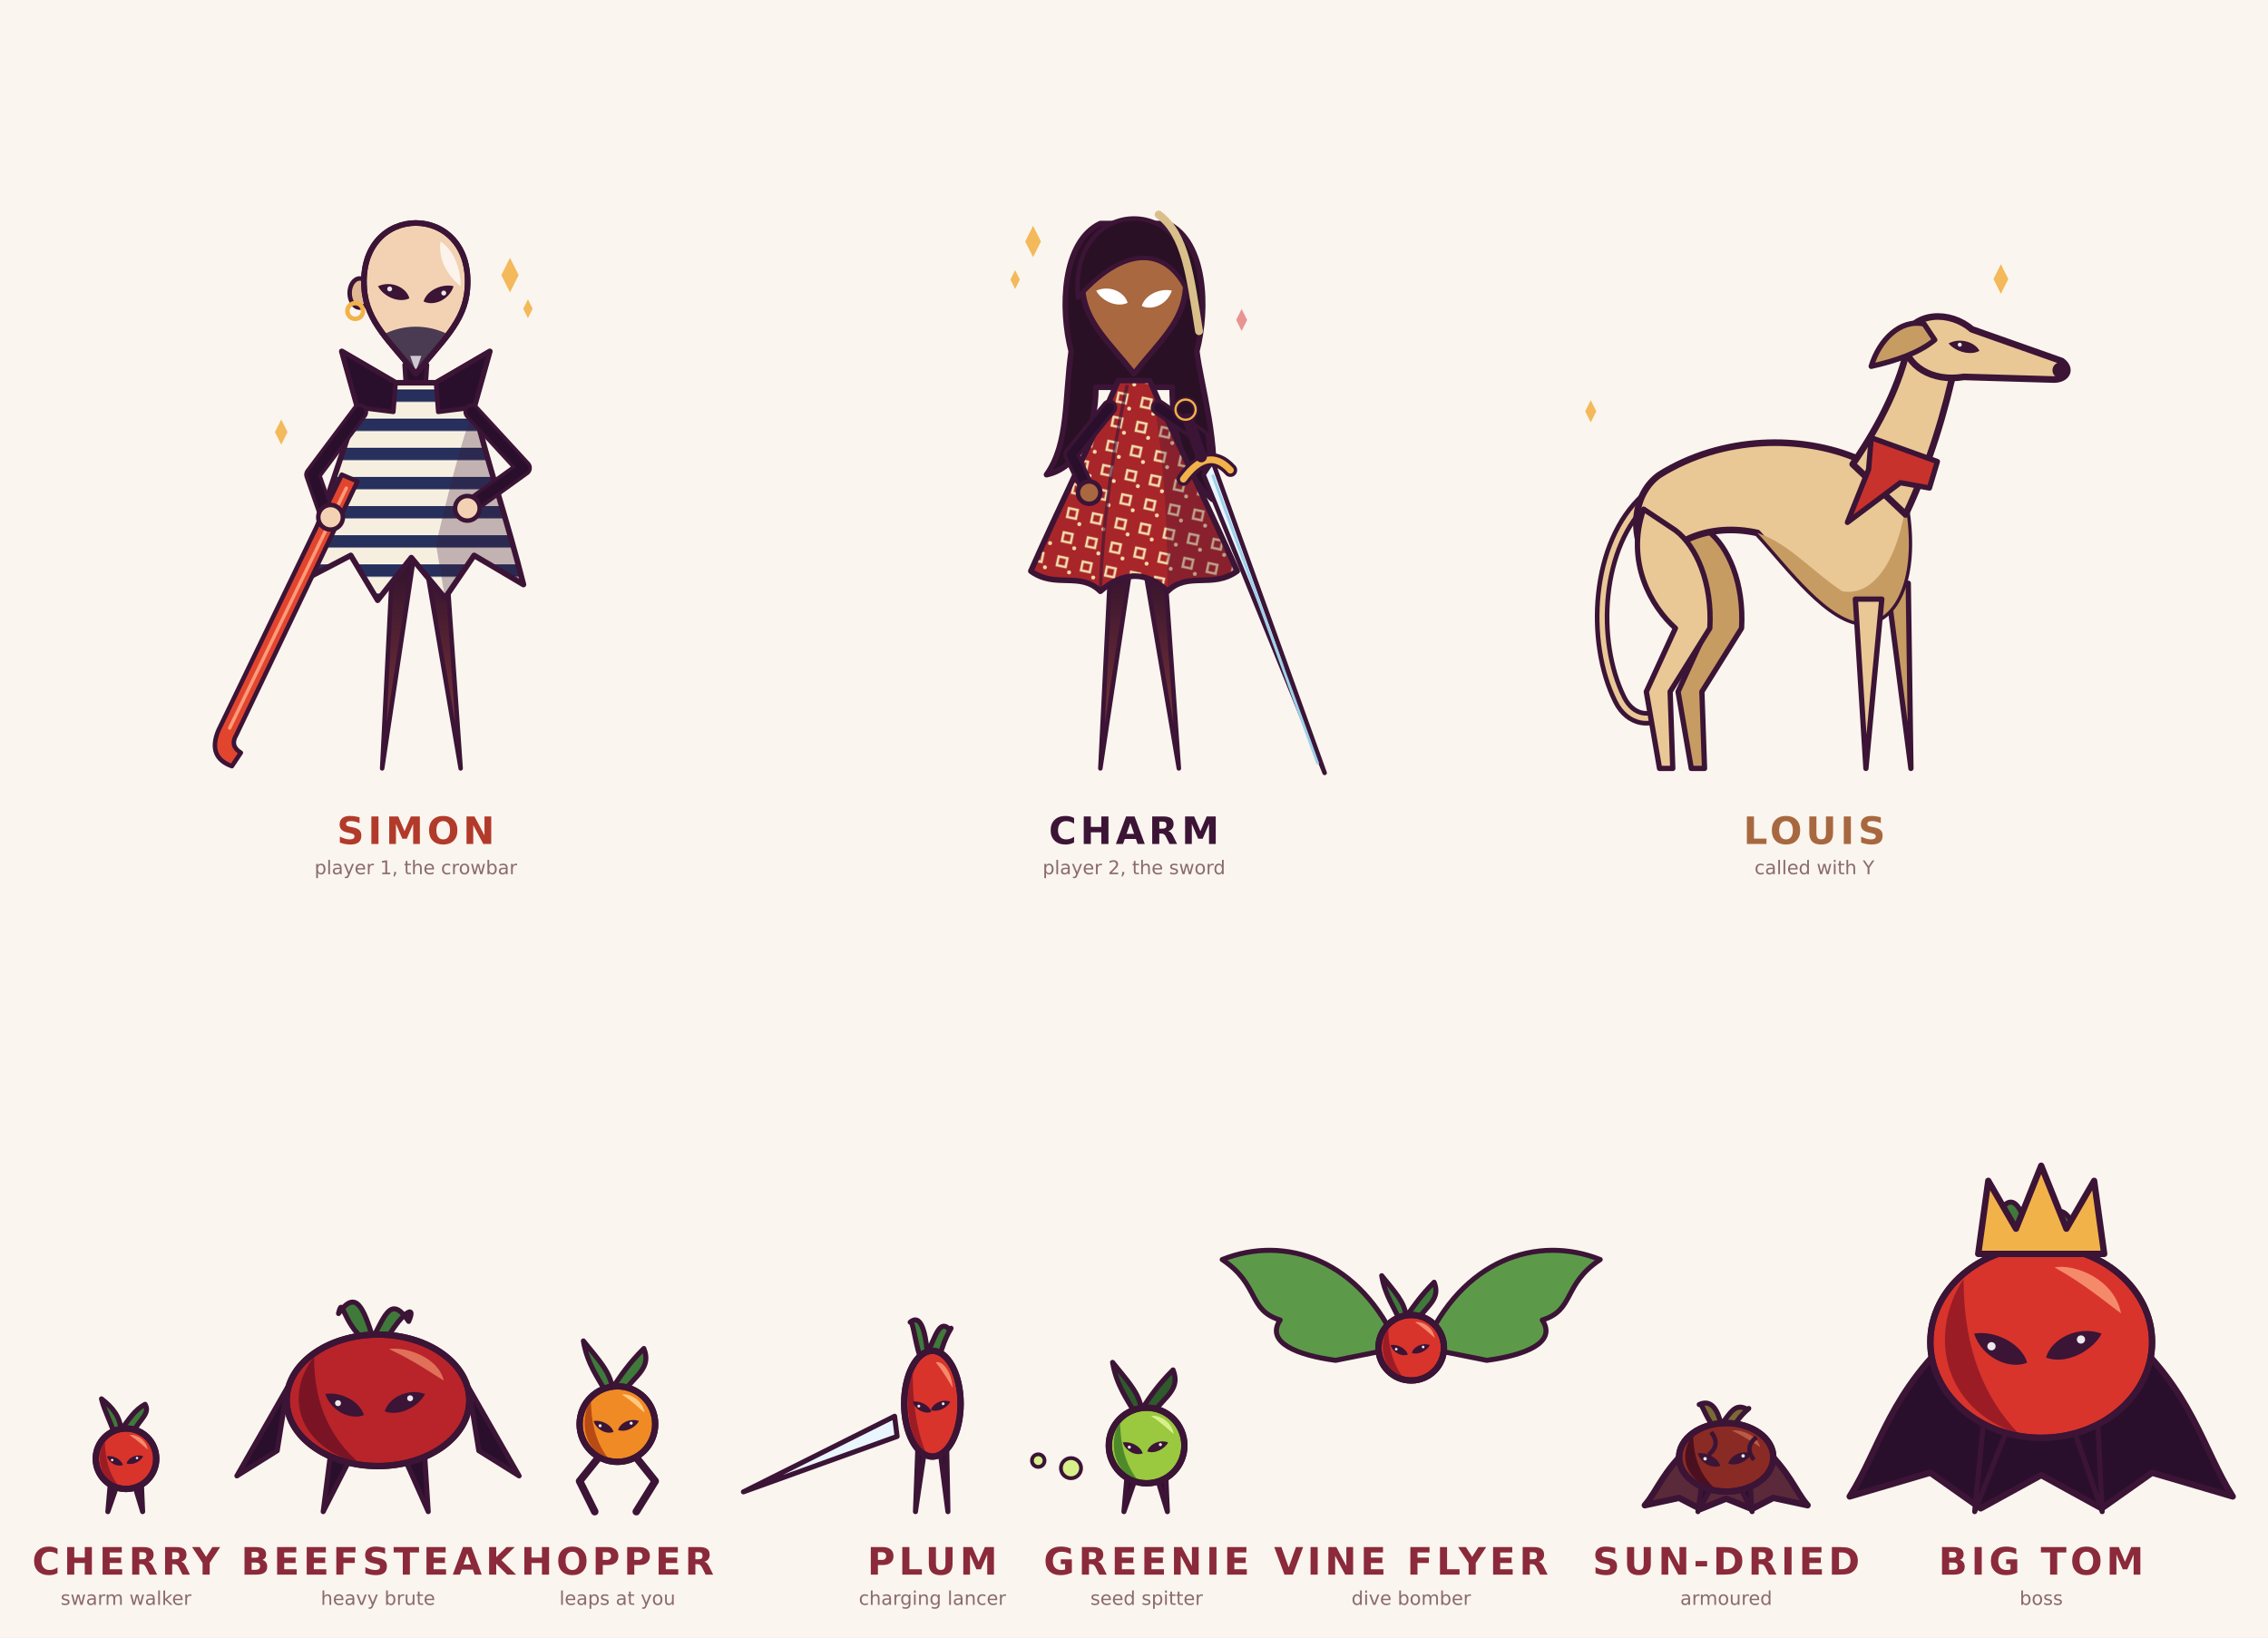
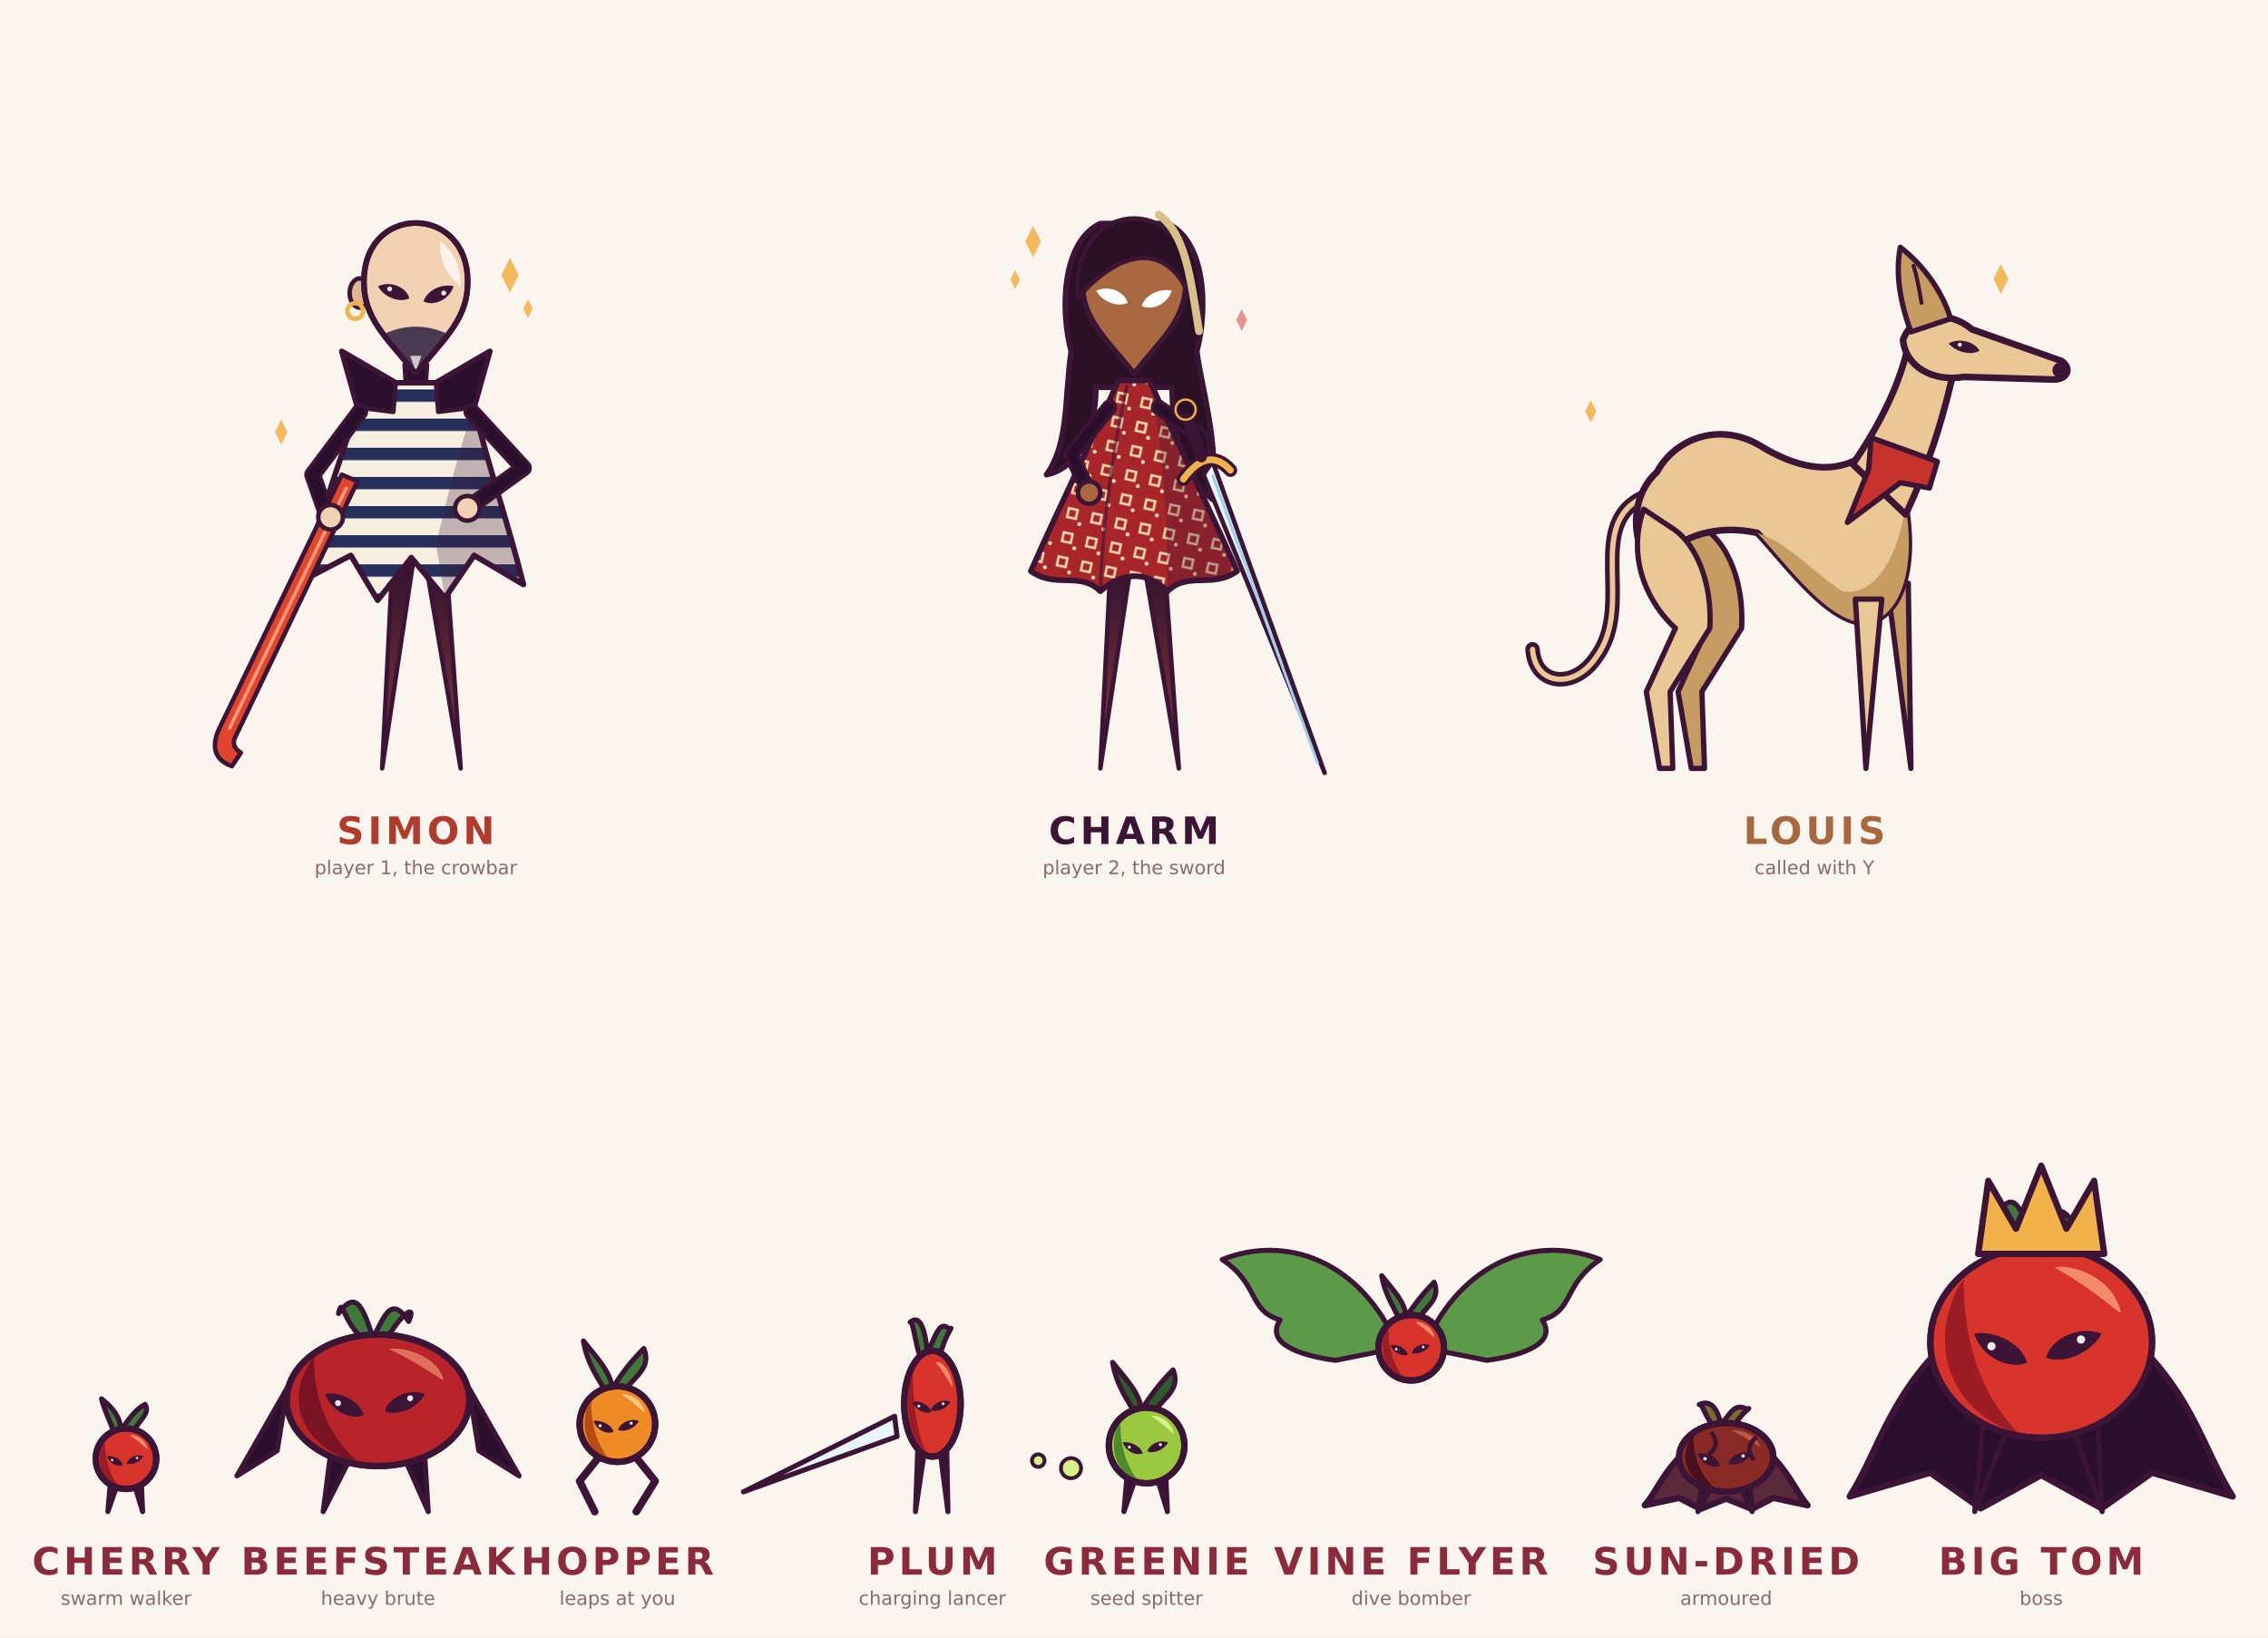
<svg xmlns="http://www.w3.org/2000/svg" viewBox="0 0 1800 1300" width="1800" height="1300" font-family="DejaVu Sans, Arial, sans-serif">
  <defs>
    <pattern id="br" width="10" height="26" patternUnits="userSpaceOnUse">
      <rect width="10" height="26" fill="#f6efe0" />
      <rect width="10" height="11" fill="#27305c" />
    </pattern>
    <pattern id="ch" width="22" height="22" patternUnits="userSpaceOnUse" patternTransform="rotate(12)">
      <rect width="22" height="22" fill="#a8262a" />
      <rect x="5" y="5" width="8" height="8" fill="none" stroke="#f1d6a8" stroke-width="2.2" />
      <circle cx="17" cy="17" r="1.8" fill="#f1d6a8" />
    </pattern>
    <linearGradient id="leg" x1="0" y1="0" x2="0" y2="1">
      <stop offset="0" stop-color="#2a0f2c" />
      <stop offset="1" stop-color="#8a3a3a" />
    </linearGradient>
  </defs>
  <rect width="1800" height="1300" fill="#faf5ee" />
  <g transform="translate(330,610) scale(0.89,0.89)">
    <path d="M-20,-200 L0,-200 L-30,0Z M6,-200 L26,-200 L40,0Z" fill="url(#leg)" stroke="#3b1436" stroke-width="4" stroke-linejoin="round" stroke-linecap="round" />
    <path d="M-10,-360 L10,-360 L8,-330 L-8,-330Z" fill="#2a0f2c" stroke="#3b1436" stroke-width="4" stroke-linejoin="round" stroke-linecap="round" />
    <path d="M-18,-344 L-66,-372 L-52,-322 C-72,-262 -88,-214 -104,-166 L-58,-190 L-34,-150 L-4,-188 L26,-152 L52,-190 L96,-164 C82,-220 64,-272 52,-322 L66,-372 L18,-344Z" fill="url(#br)" stroke="#3b1436" stroke-width="5" stroke-linejoin="round" stroke-linecap="round" />
    <path d="M52,-322 C64,-272 82,-220 96,-164 L52,-190 L26,-152 L18,-200 C30,-250 40,-290 52,-322Z" fill="#3b1436" opacity=".28" />
    <path d="M-18,-344 L-66,-372 L-52,-322 L-20,-318Z M18,-344 L66,-372 L52,-322 L20,-318Z" fill="#2a0f2c" stroke="#3b1436" stroke-width="4" stroke-linejoin="round" stroke-linecap="round" />
    <path d="M50,-318 L96,-268 L46,-232" fill="none" stroke="#3b1436" stroke-width="15" stroke-linecap="round" stroke-linejoin="round" />
    <path d="M50,-318 L96,-268 L46,-232" fill="none" stroke="#2a0f2c" stroke-width="9" stroke-linecap="round" stroke-linejoin="round" />
    <path d="M-66,-262 L-176,-34 q-10,24 12,32 l8,-12 q-10,-6 -4,-16 L-52,-256Z" fill="#e2452e" stroke="#3b1436" stroke-width="4" stroke-linejoin="round" stroke-linecap="round" />
    <path d="M-62,-250 L-166,-36" stroke="#ff9a7a" stroke-width="3" stroke-linecap="round" />
    <path d="M-50,-318 L-92,-262 L-78,-222" fill="none" stroke="#3b1436" stroke-width="15" stroke-linecap="round" stroke-linejoin="round" />
    <path d="M-50,-318 L-92,-262 L-78,-222" fill="none" stroke="#2a0f2c" stroke-width="9" stroke-linecap="round" stroke-linejoin="round" />
    <circle cx="-76" cy="-224" r="11" fill="#f3d2b3" stroke="#3b1436" stroke-width="4" stroke-linejoin="round" stroke-linecap="round" />
    <circle cx="46" cy="-232" r="11" fill="#f3d2b3" stroke="#3b1436" stroke-width="4" stroke-linejoin="round" stroke-linecap="round" />
    <ellipse cx="-50" cy="-424" rx="9" ry="13" fill="#e2b894" stroke="#3b1436" stroke-width="4" stroke-linejoin="round" stroke-linecap="round" />
    <circle cx="-54" cy="-408" r="7" fill="none" stroke="#f2b24a" stroke-width="4" />
    <path d="M-46,-428 C-52,-506 52,-506 46,-428 C44,-398 22,-380 0,-352 C-22,-380 -44,-398 -46,-428Z" fill="#f3d2b3" stroke="#3b1436" stroke-width="5" stroke-linejoin="round" stroke-linecap="round" />
    <path d="M-27,-388 C-10,-396 10,-396 27,-388 C16,-374 8,-364 0,-352 C-8,-364 -16,-374 -27,-388Z" fill="#4a3a52" />
    <path d="M-5,-368 L5,-368 L0,-354Z" fill="#cfc6d2" />
    <path d="M-46,-428 C-52,-506 52,-506 46,-428 C44,-398 22,-380 0,-352 C-22,-380 -44,-398 -46,-428Z" fill="none" stroke="#3b1436" stroke-width="5" stroke-linejoin="round" stroke-linecap="round" />
    <path d="M22,-470 C34,-462 40,-446 40,-430 C28,-440 20,-454 22,-470Z" fill="#fff" opacity=".75" />
    <g transform="translate(-20,-424) rotate(24)">
      <path d="M-15,0 C-6.0,-10 9.0,-9.0 15,-1.5 C7.5,7.0 -7.5,6.0 -15,0Z" fill="#3b1436" />
      <circle cx="-4.5" cy="-2.0" r="2.2" fill="#fff" opacity=".9" />
    </g>
    <g transform="translate(20,-424) rotate(156)">
      <path d="M-15,0 C-6.0,-10 9.0,-9.0 15,-1.5 C7.5,7.0 -7.5,6.0 -15,0Z" fill="#3b1436" />
      <circle cx="-4.5" cy="-2.0" r="2.2" fill="#fff" opacity=".9" />
    </g>
    <path transform="translate(84,-440) scale(1.1)" d="M0,-14 L7,0 L0,14 L-7,0Z" fill="#f2b24a" opacity=".9" />
    <path transform="translate(100,-410) scale(0.6)" d="M0,-14 L7,0 L0,14 L-7,0Z" fill="#f2b24a" opacity=".9" />
    <path transform="translate(-120,-300) scale(0.8)" d="M0,-14 L7,0 L0,14 L-7,0Z" fill="#f2b24a" opacity=".9" />
  </g>
  <text x="330" y="670" text-anchor="middle" font-size="30" font-weight="800" letter-spacing="3" fill="#b23a2a">SIMON</text>
  <text x="330" y="694" text-anchor="middle" font-size="15" fill="#8a6a70">player 1, the crowbar</text>
  <g transform="translate(900,610) scale(0.89,0.89)">
    <path d="M-20,-200 L0,-200 L-30,0Z M6,-200 L26,-200 L40,0Z" fill="url(#leg)" stroke="#3b1436" stroke-width="4" stroke-linejoin="round" stroke-linecap="round" />
    <path d="M-10,-360 L10,-360 L8,-330 L-8,-330Z" fill="#2a0f2c" stroke="#3b1436" stroke-width="4" stroke-linejoin="round" stroke-linecap="round" />
    <path d="M-30,-486 C-64,-470 -66,-410 -56,-372 C-62,-330 -58,-290 -78,-262 C-50,-268 -34,-300 -34,-340 L34,-340 C34,-300 44,-262 70,-240 C76,-290 60,-340 56,-372 C66,-410 64,-470 30,-486Z" fill="#2a1024" stroke="#3b1436" stroke-width="5" stroke-linejoin="round" stroke-linecap="round" />
    <path d="M-14,-346 C-34,-300 -70,-226 -92,-176 C-70,-160 -48,-176 -30,-158 C-10,-176 12,-176 30,-158 C48,-176 70,-160 92,-176 C70,-226 34,-300 14,-346Z" fill="url(#ch)" stroke="#3b1436" stroke-width="5" stroke-linejoin="round" stroke-linecap="round" />
    <path d="M14,-346 C34,-300 70,-226 92,-176 C70,-160 48,-176 30,-158 C30,-220 26,-290 14,-346Z" fill="#3b1436" opacity=".3" />
    <path d="M-30,-158 C-28,-220 -18,-290 -6,-342" stroke="#3b1436" stroke-width="3" fill="none" opacity=".6" />
    <path d="M62,-262 L70,-274 L170,4Z" fill="#eaf6ff" stroke="#3b1436" stroke-width="4" stroke-linejoin="round" stroke-linecap="round" />
    <path d="M70,-262 L164,-4" stroke="#9fd0ea" stroke-width="2.5" />
    <path d="M22,-322 L60,-296 L62,-272" fill="none" stroke="#3b1436" stroke-width="14" stroke-linecap="round" stroke-linejoin="round" />
    <path d="M22,-322 L60,-296 L62,-272" fill="none" stroke="#2a0f2c" stroke-width="8" stroke-linecap="round" stroke-linejoin="round" />
    <path d="M44,-258 q22,-30 42,-8" fill="none" stroke="#3b1436" stroke-width="12" stroke-linecap="round" />
    <path d="M44,-258 q22,-30 42,-8" fill="none" stroke="#f2b24a" stroke-width="6" stroke-linecap="round" />
    <path d="M60,-278 L48,-312" stroke="#3b1436" stroke-width="10" stroke-linecap="round" />
    <circle cx="46" cy="-320" r="9" fill="none" stroke="#3b1436" stroke-width="5" />
    <circle cx="46" cy="-320" r="9" fill="none" stroke="#f2b24a" stroke-width="2" />
    <path d="M-22,-322 L-56,-280 L-40,-246" fill="none" stroke="#3b1436" stroke-width="14" stroke-linecap="round" stroke-linejoin="round" />
    <path d="M-22,-322 L-56,-280 L-40,-246" fill="none" stroke="#2a0f2c" stroke-width="8" stroke-linecap="round" stroke-linejoin="round" />
    <circle cx="-40" cy="-246" r="10" fill="#a9683f" stroke="#3b1436" stroke-width="4" stroke-linejoin="round" stroke-linecap="round" />
    <path d="M-46,-428 C-52,-506 52,-506 46,-428 C44,-398 22,-380 0,-352 C-22,-380 -44,-398 -46,-428Z" fill="#a9683f" stroke="#3b1436" stroke-width="5" stroke-linejoin="round" stroke-linecap="round" />
    <path d="M-50,-420 C-58,-514 58,-514 50,-420 C34,-462 -4,-472 -50,-420Z" fill="#2a1024" stroke="#3b1436" stroke-width="4" stroke-linejoin="round" stroke-linecap="round" />
    <path d="M22,-494 C46,-476 50,-440 58,-390" stroke="#d9c08a" stroke-width="7" fill="none" stroke-linecap="round" />
    <g transform="translate(-20,-420) rotate(24)">
      <path d="M-15,0 C-6.0,-10 9.0,-9.0 15,-1.5 C7.5,7.0 -7.5,6.0 -15,0Z" fill="#fff" />
    </g>
    <g transform="translate(20,-420) rotate(156)">
      <path d="M-15,0 C-6.0,-10 9.0,-9.0 15,-1.5 C7.5,7.0 -7.5,6.0 -15,0Z" fill="#fff" />
    </g>
    <path transform="translate(-90,-470) scale(1)" d="M0,-14 L7,0 L0,14 L-7,0Z" fill="#f2b24a" opacity=".9" />
    <path transform="translate(-106,-436) scale(0.6)" d="M0,-14 L7,0 L0,14 L-7,0Z" fill="#f2b24a" opacity=".9" />
    <path transform="translate(96,-400) scale(0.7)" d="M0,-14 L7,0 L0,14 L-7,0Z" fill="#e58a8a" opacity=".9" />
  </g>
  <text x="900" y="670" text-anchor="middle" font-size="30" font-weight="800" letter-spacing="3" fill="#3b1436">CHARM</text>
  <text x="900" y="694" text-anchor="middle" font-size="15" fill="#8a6a70">player 2, the sword</text>
  <g transform="translate(1420,610) scale(1.05,1.05)">
-     <path d="M-108,-204 C-146,-170 -150,-96 -128,-52 C-120,-36 -104,-34 -94,-44" fill="none" stroke="#3b1436" stroke-width="11" stroke-linecap="round" />
-     <path d="M-108,-204 C-146,-170 -150,-96 -128,-52 C-120,-36 -104,-34 -94,-44" fill="none" stroke="#e9c896" stroke-width="4" stroke-linecap="round" />
+     <path d="M-108,-206 C-156,-186 -116,-124 -146,-84 C-162,-60 -192,-62 -194,-90" fill="none" stroke="#3b1436" stroke-width="11" stroke-linecap="round" />
+     <path d="M-108,-206 C-156,-186 -116,-124 -146,-84 C-162,-60 -192,-62 -194,-90" fill="none" stroke="#e9c896" stroke-width="4" stroke-linecap="round" />
    <path transform="translate(24,0)" d="M-110,-196 C-124,-156 -104,-122 -86,-106 L-108,-58 L-98,0 L-88,0 L-90,-58 L-60,-106 C-58,-140 -70,-168 -86,-180Z" fill="#c79c63" stroke="#3b1436" stroke-width="4" stroke-linejoin="round" stroke-linecap="round" />
    <path d="M74,-140 L90,-140 L92,0Z" fill="#c79c63" stroke="#3b1436" stroke-width="4" stroke-linejoin="round" stroke-linecap="round" />
-     <path d="M52,-234 C10,-252 -50,-252 -98,-222 C-118,-208 -122,-176 -104,-150 C-90,-172 -60,-186 -24,-178 C0,-152 30,-110 58,-110 C84,-114 96,-150 88,-198Z" fill="#e9c896" stroke="#3b1436" stroke-width="5" stroke-linejoin="round" stroke-linecap="round" />
+     <path d="M52,-234 C30,-222 4,-228 -22,-244 C-52,-262 -86,-250 -100,-224 C-118,-208 -122,-176 -104,-150 C-90,-172 -60,-186 -24,-178 C0,-152 30,-110 58,-110 C84,-114 96,-150 88,-198Z" fill="#e9c896" stroke="#3b1436" stroke-width="5" stroke-linejoin="round" stroke-linecap="round" />
    <path d="M-24,-178 C0,-152 30,-110 58,-110 C84,-114 96,-150 88,-198 C80,-150 60,-130 40,-134 C16,-150 0,-170 -24,-178Z" fill="#c79c63" />
    <path d="M-110,-196 C-124,-156 -104,-122 -86,-106 L-108,-58 L-98,0 L-88,0 L-90,-58 L-60,-106 C-58,-140 -70,-168 -86,-180Z" fill="#e9c896" stroke="#3b1436" stroke-width="4" stroke-linejoin="round" stroke-linecap="round" />
    <path d="M50,-128 L70,-128 L58,0Z" fill="#e9c896" stroke="#3b1436" stroke-width="4" stroke-linejoin="round" stroke-linecap="round" />
    <path d="M48,-230 C70,-262 84,-292 90,-320 L126,-308 C118,-270 106,-230 88,-192Z" fill="#e9c896" stroke="#3b1436" stroke-width="5" stroke-linejoin="round" stroke-linecap="round" />
    <path d="M62,-250 L112,-232 L106,-212 L84,-216 L44,-186 L60,-226Z" fill="#c8322c" stroke="#3b1436" stroke-width="4" stroke-linejoin="round" stroke-linecap="round" />
    <path d="M86,-324 C94,-346 122,-346 138,-332 L206,-308 C214,-302 210,-294 200,-294 L132,-296 C108,-292 88,-304 86,-324Z" fill="#e9c896" stroke="#3b1436" stroke-width="5" stroke-linejoin="round" stroke-linecap="round" />
-     <path d="M102,-336 C84,-340 68,-324 62,-304 C80,-308 98,-314 110,-324Z" fill="#c79c63" stroke="#3b1436" stroke-width="4" stroke-linejoin="round" stroke-linecap="round" />
+     <path d="M92,-330 C84,-352 80,-374 84,-394 C102,-380 116,-360 122,-340Z" fill="#c79c63" stroke="#3b1436" stroke-width="4" stroke-linejoin="round" stroke-linecap="round" />
+     <path d="M100,-352 C98,-364 96,-374 94,-380" stroke="#3b1436" stroke-width="3" fill="none" stroke-linecap="round" />
    <circle cx="205" cy="-301" r="6" fill="#3b1436" />
    <g transform="translate(132,-318) rotate(16)">
      <path d="M-12,0 C-4.8,-7 7.2,-6.3 12,-1.05 C6.0,4.9 -6.0,4.2 -12,0Z" fill="#3b1436" />
      <circle cx="-3.6" cy="-1.4" r="1.54" fill="#fff" opacity=".9" />
    </g>
    <path transform="translate(160,-370) scale(0.8)" d="M0,-14 L7,0 L0,14 L-7,0Z" fill="#f2b24a" opacity=".9" />
    <path transform="translate(-150,-270) scale(0.6)" d="M0,-14 L7,0 L0,14 L-7,0Z" fill="#f2b24a" opacity=".9" />
  </g>
  <text x="1440" y="670" text-anchor="middle" font-size="30" font-weight="800" letter-spacing="3" fill="#a8683f">LOUIS</text>
  <text x="1440" y="694" text-anchor="middle" font-size="15" fill="#8a6a70">called with Y</text>
  <g transform="translate(100,1200) scale(-1.0,1.0)">
    <path d="M-12.0,-27.6 L-4.8,-27.6 L-13.2,0Z" fill="#2a0f2c" stroke="#3b1436" stroke-width="4" stroke-linejoin="round" stroke-linecap="round" />
    <path d="M4.8,-27.6 L12.0,-27.6 L14.4,0Z" fill="#2a0f2c" stroke="#3b1436" stroke-width="4" stroke-linejoin="round" stroke-linecap="round" />
    <g transform="translate(0,-42.0)">
      <path d="M-6,-21.6 C-10.8,-31.2 -19.44,-36.0 -15.12,-43.2 C-6.48,-38.4 -2.4,-31.2 4,-22.8 C4.8,-33.6 10.8,-40.8 19.44,-47.52 C17.28,-38.4 12.0,-28.8 10,-21.6Z" fill="#3f7a3a" stroke="#3b1436" stroke-width="4" stroke-linejoin="round" stroke-linecap="round" />
      <ellipse cx="0" cy="0" rx="24.0" ry="24.0" fill="#d8342c" stroke="#3b1436" stroke-width="5" stroke-linejoin="round" stroke-linecap="round" />
      <path d="M4.8,23.04 C21.6,16.8 24.48,-2.4 16.8,-15.84 C16.8,2.4 12.0,14.4 4.8,23.04Z" fill="#9c1c26" />
      <path d="M-17.28,-7.2 C-15.84,-15.84 -7.2,-19.68 -2.88,-18.72 C-9.6,-14.4 -14.4,-9.6 -17.28,-7.2Z" fill="#f58a6a" />
      <ellipse cx="0" cy="0" rx="24.0" ry="24.0" fill="none" stroke="#3b1436" stroke-width="5" stroke-linejoin="round" stroke-linecap="round" />
      <g transform="translate(-7.2,1.2) rotate(26)">
        <path d="M-7.2,0 C-2.88,-4.464 4.32,-4.018 7.2,-0.67 C3.6,3.125 -3.6,2.678 -7.2,0Z" fill="#3b1436" />
        <circle cx="-2.16" cy="-0.893" r="0.982" fill="#fff" opacity=".9" />
      </g>
      <g transform="translate(8.64,1.2) rotate(154)">
        <path d="M-7.2,0 C-2.88,-4.464 4.32,-4.018 7.2,-0.67 C3.6,3.125 -3.6,2.678 -7.2,0Z" fill="#3b1436" />
        <circle cx="-2.16" cy="-0.893" r="0.982" fill="#fff" opacity=".9" />
      </g>
    </g>
  </g>
  <text x="100" y="1250" text-anchor="middle" font-size="30" font-weight="800" letter-spacing="3" fill="#8a2a3a">CHERRY</text>
  <text x="100" y="1274" text-anchor="middle" font-size="15" fill="#8a6a70">swarm walker</text>
  <g transform="translate(300,1200) scale(-1.0,1.0)">
    <path d="M-36.25,-57.05 L-14.5,-57.05 L-39.875,0Z" fill="#2a0f2c" stroke="#3b1436" stroke-width="4" stroke-linejoin="round" stroke-linecap="round" />
    <path d="M14.5,-57.05 L36.25,-57.05 L43.5,0Z" fill="#2a0f2c" stroke="#3b1436" stroke-width="4" stroke-linejoin="round" stroke-linecap="round" />
    <g transform="translate(0,-88.37)">
      <path d="M-6,-46.98 C-17.4,-67.86 -31.32,-78.3 -24.36,-62.64 C-10.44,-83.52 -5.8,-67.86 4,-49.59 C11.6,-73.08 17.4,-88.74 31.32,-68.904 C27.84,-83.52 29.0,-62.64 10,-46.98Z" fill="#3f7a3a" stroke="#3b1436" stroke-width="4" stroke-linejoin="round" stroke-linecap="round" />
      <ellipse cx="0" cy="0" rx="72.5" ry="52.2" fill="#b8242a" stroke="#3b1436" stroke-width="5" stroke-linejoin="round" stroke-linecap="round" />
      <path d="M14.5,50.112 C65.25,36.54 73.95,-5.22 50.75,-34.452 C50.75,5.22 36.25,31.32 14.5,50.112Z" fill="#7a1424" />
      <path d="M-52.2,-15.66 C-47.85,-34.452 -21.75,-42.804 -8.7,-40.716 C-29.0,-31.32 -43.5,-20.88 -52.2,-15.66Z" fill="#e0705a" />
      <ellipse cx="0" cy="0" rx="72.5" ry="52.2" fill="none" stroke="#3b1436" stroke-width="5" stroke-linejoin="round" stroke-linecap="round" />
      <g transform="translate(-21.75,2.61) rotate(26)">
        <path d="M-17.4,0 C-6.96,-10.788 10.44,-9.709 17.4,-1.618 C8.7,7.552 -8.7,6.473 -17.4,0Z" fill="#3b1436" />
        <circle cx="-5.22" cy="-2.158" r="2.373" fill="#fff" opacity=".9" />
      </g>
      <g transform="translate(26.1,2.61) rotate(154)">
        <path d="M-17.4,0 C-6.96,-10.788 10.44,-9.709 17.4,-1.618 C8.7,7.552 -8.7,6.473 -17.4,0Z" fill="#3b1436" />
        <circle cx="-5.22" cy="-2.158" r="2.373" fill="#fff" opacity=".9" />
      </g>
      <path d="M-72,-10 L-112,60 L-80,40Z M72,-10 L112,60 L80,40Z" fill="#2a0f2c" stroke="#3b1436" stroke-width="4" stroke-linejoin="round" stroke-linecap="round" />
    </g>
  </g>
  <text x="300" y="1250" text-anchor="middle" font-size="30" font-weight="800" letter-spacing="3" fill="#8a2a3a">BEEFSTEAK</text>
  <text x="300" y="1274" text-anchor="middle" font-size="15" fill="#8a6a70">heavy brute</text>
  <g transform="translate(490,1200) scale(-1.0,1.0)">
    <path d="M-10.5,-48.5 L-30.0,-24.2 L-15.0,0 M10.5,-48.5 L30.0,-24.2 L18.0,0" fill="none" stroke="#3b1436" stroke-width="6" stroke-linejoin="round" stroke-linecap="round" />
    <g transform="translate(0,-69.5)">
      <path d="M-6,-27.0 C-15.0,-39.0 -27.0,-45.0 -21.0,-60.0 C-9.0,-48.0 -3.0,-39.0 4,-28.5 C6.0,-42.0 15.0,-51.0 27.0,-66.0 C24.0,-48.0 15.0,-36.0 10,-27.0Z" fill="#3f7a3a" stroke="#3b1436" stroke-width="4" stroke-linejoin="round" stroke-linecap="round" />
      <ellipse cx="0" cy="0" rx="30.0" ry="30.0" fill="#f08a24" stroke="#3b1436" stroke-width="5" stroke-linejoin="round" stroke-linecap="round" />
      <path d="M6.0,28.8 C27.0,21.0 30.6,-3.0 21.0,-19.8 C21.0,3.0 15.0,18.0 6.0,28.8Z" fill="#b84a14" />
      <path d="M-21.6,-9.0 C-19.8,-19.8 -9.0,-24.6 -3.6,-23.4 C-12.0,-18.0 -18.0,-12.0 -21.6,-9.0Z" fill="#ffc880" />
      <ellipse cx="0" cy="0" rx="30.0" ry="30.0" fill="none" stroke="#3b1436" stroke-width="5" stroke-linejoin="round" stroke-linecap="round" />
      <g transform="translate(-9.0,1.5) rotate(26)">
        <path d="M-9.0,0 C-3.6,-5.58 5.4,-5.022 9.0,-0.837 C4.5,3.906 -4.5,3.348 -9.0,0Z" fill="#3b1436" />
        <circle cx="-2.7" cy="-1.116" r="1.228" fill="#fff" opacity=".9" />
      </g>
      <g transform="translate(10.8,1.5) rotate(154)">
        <path d="M-9.0,0 C-3.6,-5.58 5.4,-5.022 9.0,-0.837 C4.5,3.906 -4.5,3.348 -9.0,0Z" fill="#3b1436" />
        <circle cx="-2.7" cy="-1.116" r="1.228" fill="#fff" opacity=".9" />
      </g>
    </g>
  </g>
  <text x="490" y="1250" text-anchor="middle" font-size="30" font-weight="800" letter-spacing="3" fill="#8a2a3a">HOPPER</text>
  <text x="490" y="1274" text-anchor="middle" font-size="15" fill="#8a6a70">leaps at you</text>
  <g transform="translate(740,1200) scale(-1.0,1.0)">
    <path d="M-11.2,-60.5 L-4.48,-60.5 L-12.32,0Z" fill="#2a0f2c" stroke="#3b1436" stroke-width="4" stroke-linejoin="round" stroke-linecap="round" />
    <path d="M4.48,-60.5 L11.2,-60.5 L13.44,0Z" fill="#2a0f2c" stroke="#3b1436" stroke-width="4" stroke-linejoin="round" stroke-linecap="round" />
    <g transform="translate(0,-85.7)">
      <path d="M-6,-37.8 C-9.8,-54.6 -17.64,-63.0 -13.72,-58.8 C-5.88,-67.2 -2.8,-54.6 4,-39.9 C5.6,-58.8 9.8,-71.4 17.64,-64.68 C15.68,-67.2 14.0,-50.4 10,-37.8Z" fill="#3f7a3a" stroke="#3b1436" stroke-width="4" stroke-linejoin="round" stroke-linecap="round" />
      <ellipse cx="0" cy="0" rx="22.4" ry="42.0" fill="#d8342c" stroke="#3b1436" stroke-width="5" stroke-linejoin="round" stroke-linecap="round" />
      <path d="M4.48,40.32 C20.16,29.4 22.848,-4.2 15.68,-27.72 C15.68,4.2 11.2,25.2 4.48,40.32Z" fill="#9c1c26" />
      <path d="M-16.128,-12.6 C-14.784,-27.72 -6.72,-34.44 -2.688,-32.76 C-8.96,-25.2 -13.44,-16.8 -16.128,-12.6Z" fill="#f58a6a" />
      <ellipse cx="0" cy="0" rx="22.4" ry="42.0" fill="none" stroke="#3b1436" stroke-width="5" stroke-linejoin="round" stroke-linecap="round" />
      <g transform="translate(-6.72,2.1) rotate(26)">
        <path d="M-8.4,0 C-3.36,-5.208 5.04,-4.687 8.4,-0.781 C4.2,3.646 -4.2,3.125 -8.4,0Z" fill="#3b1436" />
        <circle cx="-2.52" cy="-1.042" r="1.146" fill="#fff" opacity=".9" />
      </g>
      <g transform="translate(8.064,2.1) rotate(154)">
        <path d="M-8.4,0 C-3.36,-5.208 5.04,-4.687 8.4,-0.781 C4.2,3.646 -4.2,3.125 -8.4,0Z" fill="#3b1436" />
        <circle cx="-2.52" cy="-1.042" r="1.146" fill="#fff" opacity=".9" />
      </g>
      <path d="M30,10 L150,70 L28,26Z" fill="#eaf6ff" stroke="#3b1436" stroke-width="4" stroke-linejoin="round" stroke-linecap="round" />
    </g>
  </g>
  <text x="740" y="1250" text-anchor="middle" font-size="30" font-weight="800" letter-spacing="3" fill="#8a2a3a">PLUM</text>
  <text x="740" y="1274" text-anchor="middle" font-size="15" fill="#8a6a70">charging lancer</text>
  <g transform="translate(910,1200) scale(-1.0,1.0)">
    <path d="M-15.0,-34.5 L-6.0,-34.5 L-16.5,0Z" fill="#2a0f2c" stroke="#3b1436" stroke-width="4" stroke-linejoin="round" stroke-linecap="round" />
    <path d="M6.0,-34.5 L15.0,-34.5 L18.0,0Z" fill="#2a0f2c" stroke="#3b1436" stroke-width="4" stroke-linejoin="round" stroke-linecap="round" />
    <g transform="translate(0,-52.5)">
      <path d="M-6,-27.0 C-15.0,-39.0 -27.0,-45.0 -21.0,-60.0 C-9.0,-48.0 -3.0,-39.0 4,-28.5 C6.0,-42.0 15.0,-51.0 27.0,-66.0 C24.0,-48.0 15.0,-36.0 10,-27.0Z" fill="#2f5a2c" stroke="#3b1436" stroke-width="4" stroke-linejoin="round" stroke-linecap="round" />
      <ellipse cx="0" cy="0" rx="30.0" ry="30.0" fill="#9ac83e" stroke="#3b1436" stroke-width="5" stroke-linejoin="round" stroke-linecap="round" />
      <path d="M6.0,28.8 C27.0,21.0 30.6,-3.0 21.0,-19.8 C21.0,3.0 15.0,18.0 6.0,28.8Z" fill="#4f8a2a" />
      <path d="M-21.6,-9.0 C-19.8,-19.8 -9.0,-24.6 -3.6,-23.4 C-12.0,-18.0 -18.0,-12.0 -21.6,-9.0Z" fill="#d8f08a" />
      <ellipse cx="0" cy="0" rx="30.0" ry="30.0" fill="none" stroke="#3b1436" stroke-width="5" stroke-linejoin="round" stroke-linecap="round" />
      <g transform="translate(-9.0,1.5) rotate(26)">
        <path d="M-9.0,0 C-3.6,-5.58 5.4,-5.022 9.0,-0.837 C4.5,3.906 -4.5,3.348 -9.0,0Z" fill="#3b1436" />
        <circle cx="-2.7" cy="-1.116" r="1.228" fill="#fff" opacity=".9" />
      </g>
      <g transform="translate(10.8,1.5) rotate(154)">
        <path d="M-9.0,0 C-3.6,-5.58 5.4,-5.022 9.0,-0.837 C4.5,3.906 -4.5,3.348 -9.0,0Z" fill="#3b1436" />
        <circle cx="-2.7" cy="-1.116" r="1.228" fill="#fff" opacity=".9" />
      </g>
      <circle cx="60" cy="18" r="8" fill="#d8f08a" stroke="#3b1436" stroke-width="3" stroke-linejoin="round" stroke-linecap="round" />
      <circle cx="86" cy="12" r="5" fill="#d8f08a" stroke="#3b1436" stroke-width="3" stroke-linejoin="round" stroke-linecap="round" />
    </g>
  </g>
  <text x="910" y="1250" text-anchor="middle" font-size="30" font-weight="800" letter-spacing="3" fill="#8a2a3a">GREENIE</text>
  <text x="910" y="1274" text-anchor="middle" font-size="15" fill="#8a6a70">seed spitter</text>
  <g transform="translate(1120,1200) scale(-1.0,1.0)">
    <path transform="translate(0,-130.1) scale(1,1)" d="M10,0 C40,-70 100,-90 150,-70 C120,-50 130,-30 104,-22 C116,-4 90,6 60,10Z" fill="#5c9a4a" stroke="#3b1436" stroke-width="4" stroke-linejoin="round" stroke-linecap="round" />
    <path transform="translate(0,-130.1) scale(-1,1)" d="M10,0 C40,-70 100,-90 150,-70 C120,-50 130,-30 104,-22 C116,-4 90,6 60,10Z" fill="#5c9a4a" stroke="#3b1436" stroke-width="4" stroke-linejoin="round" stroke-linecap="round" />
    <g transform="translate(0,-130.1)">
      <path d="M-6,-23.4 C-13.0,-33.8 -23.4,-39.0 -18.2,-52.0 C-7.8,-41.6 -2.6,-33.8 4,-24.7 C5.2,-36.4 13.0,-44.2 23.4,-57.2 C20.8,-41.6 13.0,-31.2 10,-23.4Z" fill="#3f7a3a" stroke="#3b1436" stroke-width="4" stroke-linejoin="round" stroke-linecap="round" />
      <ellipse cx="0" cy="0" rx="26.0" ry="26.0" fill="#d8342c" stroke="#3b1436" stroke-width="5" stroke-linejoin="round" stroke-linecap="round" />
      <path d="M5.2,24.96 C23.4,18.2 26.52,-2.6 18.2,-17.16 C18.2,2.6 13.0,15.6 5.2,24.96Z" fill="#9c1c26" />
      <path d="M-18.72,-7.8 C-17.16,-17.16 -7.8,-21.32 -3.12,-20.28 C-10.4,-15.6 -15.6,-10.4 -18.72,-7.8Z" fill="#f58a6a" />
      <ellipse cx="0" cy="0" rx="26.0" ry="26.0" fill="none" stroke="#3b1436" stroke-width="5" stroke-linejoin="round" stroke-linecap="round" />
      <g transform="translate(-7.8,1.3) rotate(26)">
        <path d="M-7.8,0 C-3.12,-4.836 4.68,-4.352 7.8,-0.725 C3.9,3.385 -3.9,2.902 -7.8,0Z" fill="#3b1436" />
        <circle cx="-2.34" cy="-0.967" r="1.064" fill="#fff" opacity=".9" />
      </g>
      <g transform="translate(9.36,1.3) rotate(154)">
        <path d="M-7.8,0 C-3.12,-4.836 4.68,-4.352 7.8,-0.725 C3.9,3.385 -3.9,2.902 -7.8,0Z" fill="#3b1436" />
        <circle cx="-2.34" cy="-0.967" r="1.064" fill="#fff" opacity=".9" />
      </g>
    </g>
  </g>
  <text x="1120" y="1250" text-anchor="middle" font-size="30" font-weight="800" letter-spacing="3" fill="#8a2a3a">VINE FLYER</text>
  <text x="1120" y="1274" text-anchor="middle" font-size="15" fill="#8a6a70">dive bomber</text>
  <g transform="translate(1370,1200) scale(-1.0,1.0)">
    <path transform="translate(0,-43.12)" d="M-27.2,-10 C-51.0,11.714 -54.4,26.357 -64.6,38.071 L-37.4,32.214 L-20.4,41.0 L0,32.8 L20.4,41.0 L37.4,32.214 L64.6,38.071 C54.4,26.357 51.0,11.714 27.2,-10Z" fill="#5a2a3a" stroke="#3b1436" stroke-width="5" stroke-linejoin="round" stroke-linecap="round" />
    <path d="M-18.7,-26.8 L-7.48,-26.8 L-20.57,0Z" fill="#2a0f2c" stroke="#3b1436" stroke-width="4" stroke-linejoin="round" stroke-linecap="round" />
    <path d="M7.48,-26.8 L18.7,-26.8 L22.44,0Z" fill="#2a0f2c" stroke="#3b1436" stroke-width="4" stroke-linejoin="round" stroke-linecap="round" />
    <g transform="translate(0,-43.12)">
      <path d="M-6,-24.48 C-11.9,-35.36 -21.42,-40.8 -16.66,-38.08 C-7.14,-43.52 -3.4,-35.36 4,-25.84 C6.8,-38.08 11.9,-46.24 21.42,-41.888 C19.04,-43.52 17.0,-32.64 10,-24.48Z" fill="#7a6a34" stroke="#3b1436" stroke-width="4" stroke-linejoin="round" stroke-linecap="round" />
      <ellipse cx="0" cy="0" rx="37.4" ry="27.2" fill="#8a2a24" stroke="#3b1436" stroke-width="5" stroke-linejoin="round" stroke-linecap="round" />
      <path d="M7.48,26.112 C33.66,19.04 38.148,-2.72 26.18,-17.952 C26.18,2.72 18.7,16.32 7.48,26.112Z" fill="#4a1020" />
      <path d="M-26.928,-8.16 C-24.684,-17.952 -11.22,-22.304 -4.488,-21.216 C-14.96,-16.32 -22.44,-10.88 -26.928,-8.16Z" fill="#b85a44" />
      <ellipse cx="0" cy="0" rx="37.4" ry="27.2" fill="none" stroke="#3b1436" stroke-width="5" stroke-linejoin="round" stroke-linecap="round" />
      <g transform="translate(-11.22,1.36) rotate(26)">
        <path d="M-10.2,0 C-4.08,-6.324 6.12,-5.692 10.2,-0.949 C5.1,4.427 -5.1,3.794 -10.2,0Z" fill="#3b1436" />
        <circle cx="-3.06" cy="-1.265" r="1.391" fill="#fff" opacity=".9" />
      </g>
      <g transform="translate(13.464,1.36) rotate(154)">
        <path d="M-10.2,0 C-4.08,-6.324 6.12,-5.692 10.2,-0.949 C5.1,4.427 -5.1,3.794 -10.2,0Z" fill="#3b1436" />
        <circle cx="-3.06" cy="-1.265" r="1.391" fill="#fff" opacity=".9" />
      </g>
      <path d="M-24,-16 q10,8 2,18 M12,-20 q-8,10 2,18" stroke="#3b1436" stroke-width="3.5" fill="none" />
    </g>
  </g>
  <text x="1370" y="1250" text-anchor="middle" font-size="30" font-weight="800" letter-spacing="3" fill="#8a2a3a">SUN-DRIED</text>
  <text x="1370" y="1274" text-anchor="middle" font-size="15" fill="#8a6a70">armoured</text>
  <g transform="translate(1620,1200) scale(-1.0,1.0)">
    <path transform="translate(0,-134.6)" d="M-64.0,-10 C-120.0,37.714 -128.0,84.857 -152.0,122.571 L-88.0,103.714 L-48.0,132.0 L0,105.6 L48.0,132.0 L88.0,103.714 L152.0,122.571 C128.0,84.857 120.0,37.714 64.0,-10Z" fill="#2a0f2c" stroke="#3b1436" stroke-width="5" stroke-linejoin="round" stroke-linecap="round" />
    <path d="M-44.0,-89.0 L-17.6,-89.0 L-48.4,0Z" fill="#2a0f2c" stroke="#3b1436" stroke-width="4" stroke-linejoin="round" stroke-linecap="round" />
    <path d="M17.6,-89.0 L44.0,-89.0 L52.8,0Z" fill="#2a0f2c" stroke="#3b1436" stroke-width="4" stroke-linejoin="round" stroke-linecap="round" />
    <g transform="translate(0,-134.6)">
      <path d="M-6,-68.4 C-22.0,-98.8 -39.6,-114.0 -30.8,-83.6 C-13.2,-121.6 -8.0,-98.8 4,-72.2 C16.0,-106.4 22.0,-129.2 39.6,-91.96 C35.2,-121.6 40.0,-91.2 10,-68.4Z" fill="#3f7a3a" stroke="#3b1436" stroke-width="4" stroke-linejoin="round" stroke-linecap="round" />
      <ellipse cx="0" cy="0" rx="88.0" ry="76.0" fill="#d8342c" stroke="#3b1436" stroke-width="5" stroke-linejoin="round" stroke-linecap="round" />
      <path d="M17.6,72.96 C79.2,53.2 89.76,-7.6 61.6,-50.16 C61.6,7.6 44.0,45.6 17.6,72.96Z" fill="#9c1c26" />
      <path d="M-63.36,-22.8 C-58.08,-50.16 -26.4,-62.32 -10.56,-59.28 C-35.2,-45.6 -52.8,-30.4 -63.36,-22.8Z" fill="#f58a6a" />
      <ellipse cx="0" cy="0" rx="88.0" ry="76.0" fill="none" stroke="#3b1436" stroke-width="5" stroke-linejoin="round" stroke-linecap="round" />
      <g transform="translate(-26.4,3.8) rotate(26)">
        <path d="M-24.0,0 C-9.6,-14.88 14.4,-13.392 24.0,-2.232 C12.0,10.416 -12.0,8.928 -24.0,0Z" fill="#3b1436" />
        <circle cx="-7.2" cy="-2.976" r="3.274" fill="#fff" opacity=".9" />
      </g>
      <g transform="translate(31.68,3.8) rotate(154)">
        <path d="M-24.0,0 C-9.6,-14.88 14.4,-13.392 24.0,-2.232 C12.0,10.416 -12.0,8.928 -24.0,0Z" fill="#3b1436" />
        <circle cx="-7.2" cy="-2.976" r="3.274" fill="#fff" opacity=".9" />
      </g>
      <path d="M-50,-70 L-42,-128 L-20,-90 L0,-140 L20,-90 L42,-128 L50,-70Z" fill="#f2b24a" stroke="#3b1436" stroke-width="5" stroke-linejoin="round" stroke-linecap="round" />
    </g>
  </g>
  <text x="1620" y="1250" text-anchor="middle" font-size="30" font-weight="800" letter-spacing="3" fill="#8a2a3a">BIG TOM</text>
  <text x="1620" y="1274" text-anchor="middle" font-size="15" fill="#8a6a70">boss</text>
</svg>
